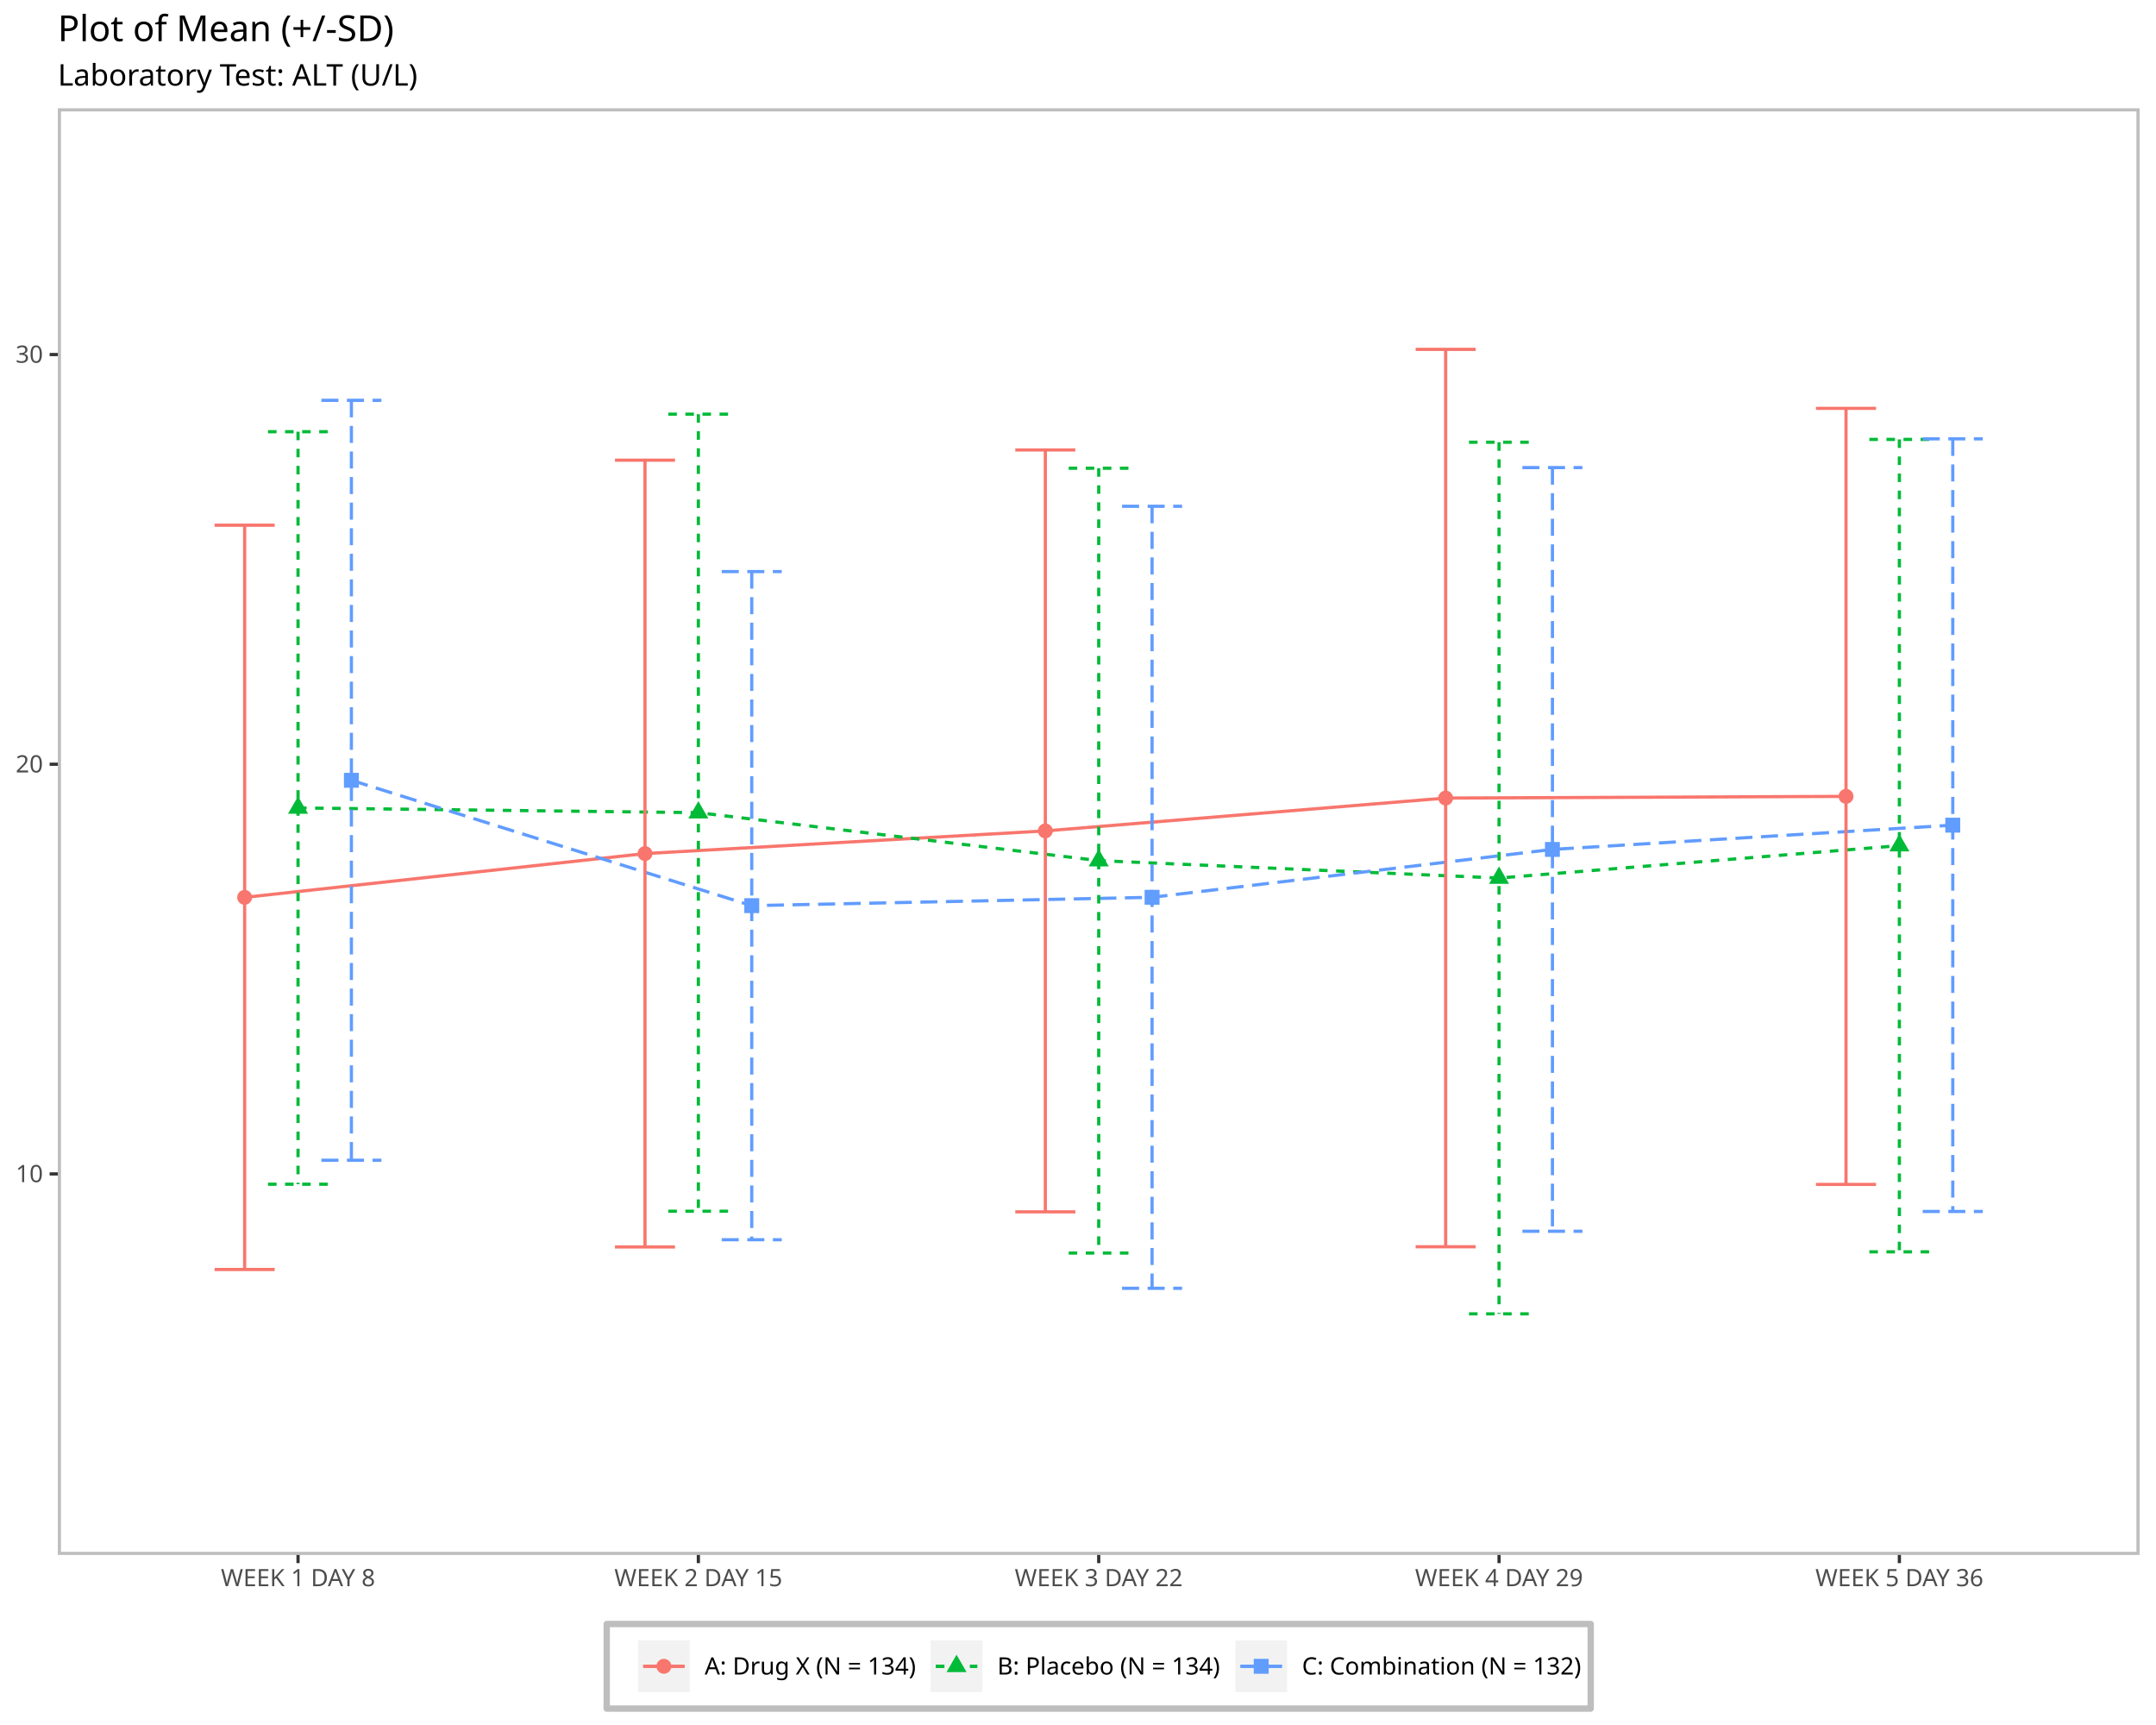
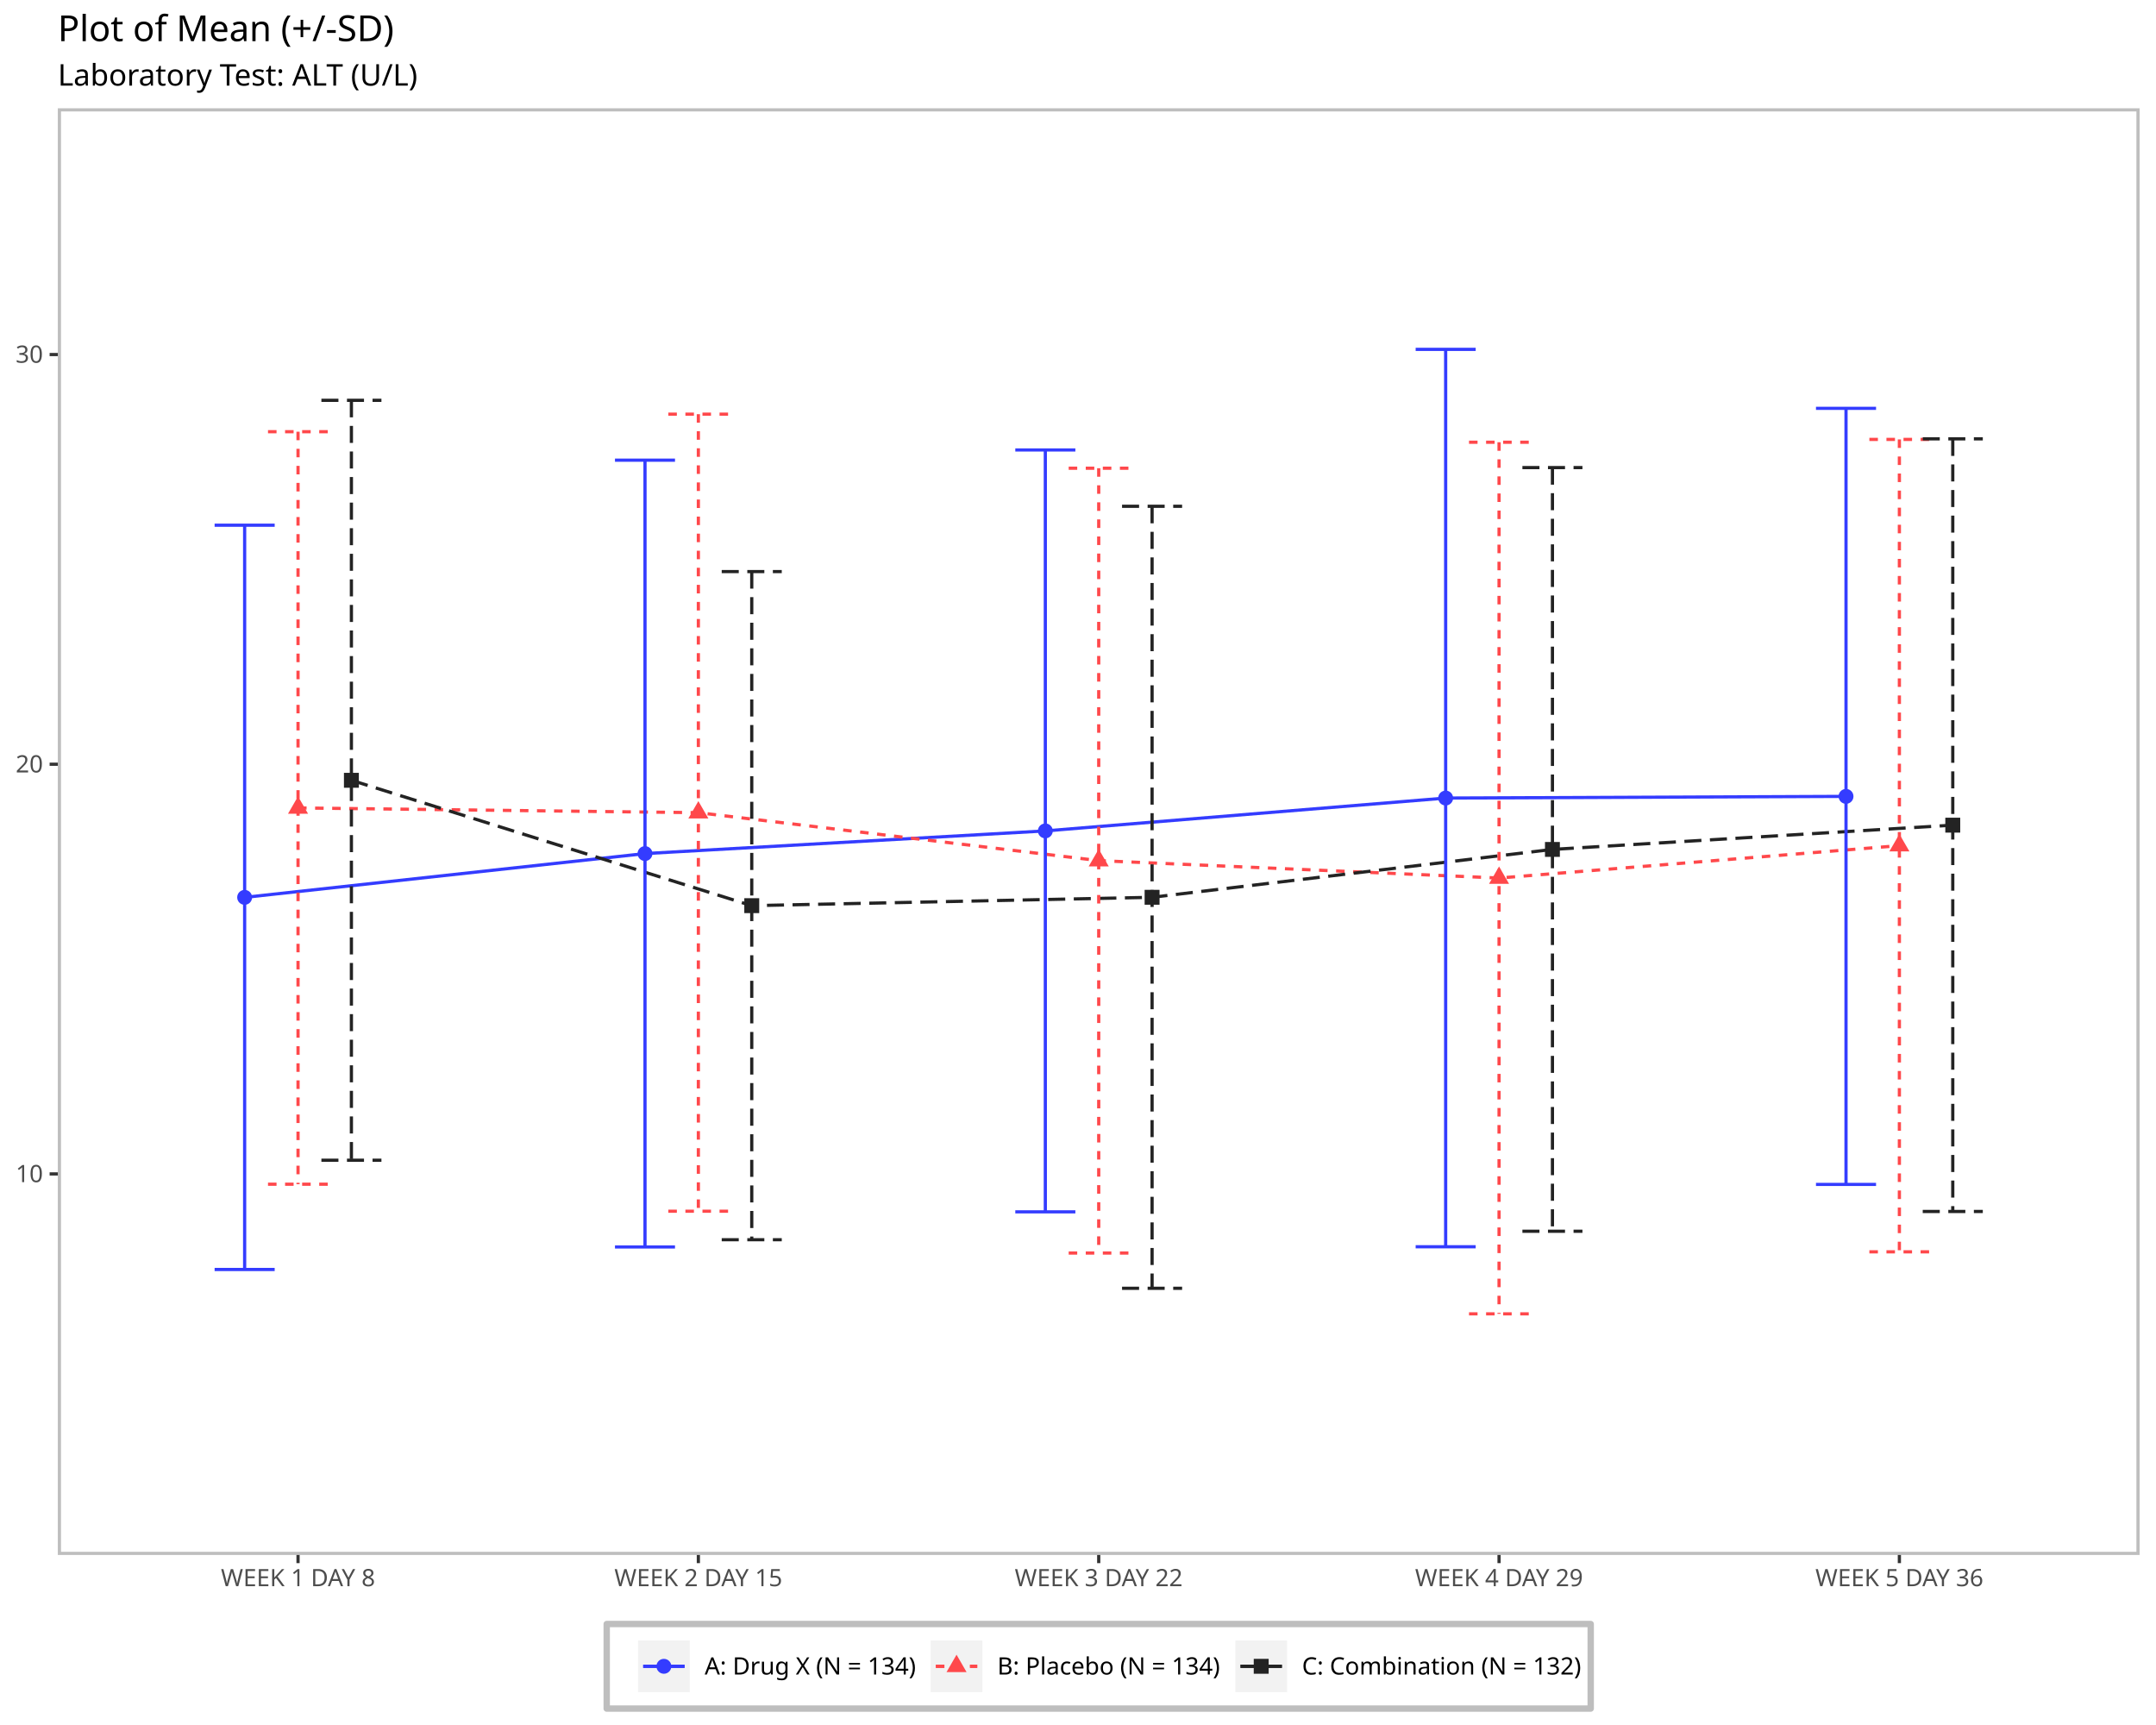
<svg xmlns="http://www.w3.org/2000/svg" class="svglite" data-engine-version="2.0" width="720.00pt" height="576.00pt" viewBox="0 0 720.00 576.00">
  <defs>
    <style type="text/css">
    .svglite line, .svglite polyline, .svglite polygon, .svglite path, .svglite rect, .svglite circle {
      fill: none;
      stroke: #000000;
      stroke-linecap: round;
      stroke-linejoin: round;
      stroke-miterlimit: 10.00;
    }
  </style>
  </defs>
  <rect width="100%" height="100%" style="stroke: none; fill: #FFFFFF;" />
  <defs>
    <clipPath id="cpMC4wMHw3MjAuMDB8MC4wMHw1NzYuMDA=">
      <rect x="0.00" y="0.00" width="720.00" height="576.00" />
    </clipPath>
  </defs>
  <g clip-path="url(#cpMC4wMHw3MjAuMDB8MC4wMHw1NzYuMDA=)">
    <rect x="0.00" y="0.00" width="720.00" height="576.00" style="stroke-width: 1.07; stroke: #FFFFFF; fill: #FFFFFF;" />
  </g>
  <defs>
    <clipPath id="cpMTkuMzF8NzE0LjUyfDM2LjE1fDUxOS4yMg==">
      <rect x="19.31" y="36.15" width="695.21" height="483.08" />
    </clipPath>
  </defs>
  <g clip-path="url(#cpMTkuMzF8NzE0LjUyfDM2LjE1fDUxOS4yMg==)">
-     <circle cx="81.70" cy="299.64" r="2.49" style="stroke-width: 0.71; stroke: none; fill: #F8766D;" />
-     <circle cx="215.40" cy="285.02" r="2.49" style="stroke-width: 0.71; stroke: none; fill: #F8766D;" />
-     <circle cx="349.09" cy="277.45" r="2.49" style="stroke-width: 0.71; stroke: none; fill: #F8766D;" />
-     <circle cx="482.78" cy="266.48" r="2.49" style="stroke-width: 0.71; stroke: none; fill: #F8766D;" />
-     <circle cx="616.48" cy="265.92" r="2.49" style="stroke-width: 0.71; stroke: none; fill: #F8766D;" />
-     <polygon points="99.53,265.91 102.88,271.72 96.18,271.72 " style="stroke-width: 0.71; stroke: none; fill: #00BA38;" />
-     <polygon points="233.22,267.50 236.57,273.30 229.87,273.30 " style="stroke-width: 0.71; stroke: none; fill: #00BA38;" />
-     <polygon points="366.92,283.50 370.27,289.31 363.56,289.31 " style="stroke-width: 0.71; stroke: none; fill: #00BA38;" />
-     <polygon points="500.61,289.32 503.96,295.13 497.26,295.13 " style="stroke-width: 0.71; stroke: none; fill: #00BA38;" />
-     <polygon points="634.30,278.50 637.66,284.30 630.95,284.30 " style="stroke-width: 0.71; stroke: none; fill: #00BA38;" />
-     <polygon points="114.86,263.04 119.84,263.04 119.84,258.06 114.86,258.06 " style="stroke-width: 0.71; stroke: none; fill: #619CFF;" />
-     <polygon points="248.56,304.90 253.54,304.90 253.54,299.92 248.56,299.92 " style="stroke-width: 0.71; stroke: none; fill: #619CFF;" />
-     <polygon points="382.25,302.10 387.23,302.10 387.23,297.13 382.25,297.13 " style="stroke-width: 0.71; stroke: none; fill: #619CFF;" />
-     <polygon points="515.95,286.12 520.92,286.12 520.92,281.15 515.95,281.15 " style="stroke-width: 0.71; stroke: none; fill: #619CFF;" />
-     <polygon points="649.64,278.02 654.62,278.02 654.62,273.04 649.64,273.04 " style="stroke-width: 0.71; stroke: none; fill: #619CFF;" />
-     <polyline points="81.70,299.64 215.40,285.02 349.09,277.45 482.78,266.48 616.48,265.92 " style="stroke-width: 1.07; stroke: #F8766D; stroke-linecap: butt;" />
-     <polyline points="99.53,269.78 233.22,271.36 366.92,287.37 500.61,293.19 634.30,282.37 " style="stroke-width: 1.07; stroke: #00BA38; stroke-dasharray: 2.85,2.85; stroke-linecap: butt;" />
-     <polyline points="117.35,260.55 251.05,302.41 384.74,299.62 518.44,283.63 652.13,275.53 " style="stroke-width: 1.07; stroke: #619CFF; stroke-dasharray: 5.69,2.85; stroke-linecap: butt;" />
-     <polyline points="71.67,175.38 91.73,175.38 " style="stroke-width: 1.07; stroke: #F8766D; stroke-linecap: butt;" />
-     <polyline points="81.70,175.38 81.70,423.90 " style="stroke-width: 1.07; stroke: #F8766D; stroke-linecap: butt;" />
-     <polyline points="71.67,423.90 91.73,423.90 " style="stroke-width: 1.07; stroke: #F8766D; stroke-linecap: butt;" />
-     <polyline points="205.37,153.65 225.42,153.65 " style="stroke-width: 1.07; stroke: #F8766D; stroke-linecap: butt;" />
-     <polyline points="215.40,153.65 215.40,416.38 " style="stroke-width: 1.07; stroke: #F8766D; stroke-linecap: butt;" />
-     <polyline points="205.37,416.38 225.42,416.38 " style="stroke-width: 1.07; stroke: #F8766D; stroke-linecap: butt;" />
-     <polyline points="339.06,150.25 359.12,150.25 " style="stroke-width: 1.07; stroke: #F8766D; stroke-linecap: butt;" />
-     <polyline points="349.09,150.25 349.09,404.65 " style="stroke-width: 1.07; stroke: #F8766D; stroke-linecap: butt;" />
-     <polyline points="339.06,404.65 359.12,404.65 " style="stroke-width: 1.07; stroke: #F8766D; stroke-linecap: butt;" />
-     <polyline points="472.76,116.66 492.81,116.66 " style="stroke-width: 1.07; stroke: #F8766D; stroke-linecap: butt;" />
-     <polyline points="482.78,116.66 482.78,416.31 " style="stroke-width: 1.07; stroke: #F8766D; stroke-linecap: butt;" />
-     <polyline points="472.76,416.31 492.81,416.31 " style="stroke-width: 1.07; stroke: #F8766D; stroke-linecap: butt;" />
-     <polyline points="606.45,136.35 626.51,136.35 " style="stroke-width: 1.07; stroke: #F8766D; stroke-linecap: butt;" />
-     <polyline points="616.48,136.35 616.48,395.49 " style="stroke-width: 1.07; stroke: #F8766D; stroke-linecap: butt;" />
-     <polyline points="606.45,395.49 626.51,395.49 " style="stroke-width: 1.07; stroke: #F8766D; stroke-linecap: butt;" />
-     <polyline points="89.50,144.15 109.55,144.15 " style="stroke-width: 1.07; stroke: #00BA38; stroke-dasharray: 2.85,2.85; stroke-linecap: butt;" />
-     <polyline points="99.53,144.15 99.53,395.42 " style="stroke-width: 1.07; stroke: #00BA38; stroke-dasharray: 2.85,2.85; stroke-linecap: butt;" />
-     <polyline points="89.50,395.42 109.55,395.42 " style="stroke-width: 1.07; stroke: #00BA38; stroke-dasharray: 2.85,2.85; stroke-linecap: butt;" />
-     <polyline points="223.19,138.29 243.25,138.29 " style="stroke-width: 1.07; stroke: #00BA38; stroke-dasharray: 2.85,2.85; stroke-linecap: butt;" />
-     <polyline points="233.22,138.29 233.22,404.44 " style="stroke-width: 1.07; stroke: #00BA38; stroke-dasharray: 2.85,2.85; stroke-linecap: butt;" />
-     <polyline points="223.19,404.44 243.25,404.44 " style="stroke-width: 1.07; stroke: #00BA38; stroke-dasharray: 2.85,2.85; stroke-linecap: butt;" />
-     <polyline points="356.89,156.34 376.94,156.34 " style="stroke-width: 1.07; stroke: #00BA38; stroke-dasharray: 2.85,2.85; stroke-linecap: butt;" />
-     <polyline points="366.92,156.34 366.92,418.41 " style="stroke-width: 1.07; stroke: #00BA38; stroke-dasharray: 2.85,2.85; stroke-linecap: butt;" />
-     <polyline points="356.89,418.41 376.94,418.41 " style="stroke-width: 1.07; stroke: #00BA38; stroke-dasharray: 2.85,2.85; stroke-linecap: butt;" />
-     <polyline points="490.58,147.67 510.64,147.67 " style="stroke-width: 1.07; stroke: #00BA38; stroke-dasharray: 2.85,2.85; stroke-linecap: butt;" />
-     <polyline points="500.61,147.67 500.61,438.71 " style="stroke-width: 1.07; stroke: #00BA38; stroke-dasharray: 2.85,2.85; stroke-linecap: butt;" />
-     <polyline points="490.58,438.71 510.64,438.71 " style="stroke-width: 1.07; stroke: #00BA38; stroke-dasharray: 2.85,2.85; stroke-linecap: butt;" />
-     <polyline points="624.28,146.72 644.33,146.72 " style="stroke-width: 1.07; stroke: #00BA38; stroke-dasharray: 2.85,2.85; stroke-linecap: butt;" />
-     <polyline points="634.30,146.72 634.30,418.01 " style="stroke-width: 1.07; stroke: #00BA38; stroke-dasharray: 2.85,2.85; stroke-linecap: butt;" />
-     <polyline points="624.28,418.01 644.33,418.01 " style="stroke-width: 1.07; stroke: #00BA38; stroke-dasharray: 2.85,2.85; stroke-linecap: butt;" />
-     <polyline points="107.33,133.67 127.38,133.67 " style="stroke-width: 1.07; stroke: #619CFF; stroke-dasharray: 5.69,2.85; stroke-linecap: butt;" />
-     <polyline points="117.35,133.67 117.35,387.42 " style="stroke-width: 1.07; stroke: #619CFF; stroke-dasharray: 5.69,2.85; stroke-linecap: butt;" />
-     <polyline points="107.33,387.42 127.38,387.42 " style="stroke-width: 1.07; stroke: #619CFF; stroke-dasharray: 5.69,2.85; stroke-linecap: butt;" />
-     <polyline points="241.02,190.86 261.07,190.86 " style="stroke-width: 1.07; stroke: #619CFF; stroke-dasharray: 5.69,2.85; stroke-linecap: butt;" />
-     <polyline points="251.05,190.86 251.05,413.96 " style="stroke-width: 1.07; stroke: #619CFF; stroke-dasharray: 5.69,2.85; stroke-linecap: butt;" />
-     <polyline points="241.02,413.96 261.07,413.96 " style="stroke-width: 1.07; stroke: #619CFF; stroke-dasharray: 5.69,2.85; stroke-linecap: butt;" />
-     <polyline points="374.71,169.05 394.77,169.05 " style="stroke-width: 1.07; stroke: #619CFF; stroke-dasharray: 5.69,2.85; stroke-linecap: butt;" />
-     <polyline points="384.74,169.05 384.74,430.18 " style="stroke-width: 1.07; stroke: #619CFF; stroke-dasharray: 5.69,2.85; stroke-linecap: butt;" />
-     <polyline points="374.71,430.18 394.77,430.18 " style="stroke-width: 1.07; stroke: #619CFF; stroke-dasharray: 5.69,2.85; stroke-linecap: butt;" />
-     <polyline points="508.41,156.14 528.46,156.14 " style="stroke-width: 1.07; stroke: #619CFF; stroke-dasharray: 5.69,2.85; stroke-linecap: butt;" />
-     <polyline points="518.44,156.14 518.44,411.13 " style="stroke-width: 1.07; stroke: #619CFF; stroke-dasharray: 5.69,2.85; stroke-linecap: butt;" />
-     <polyline points="508.41,411.13 528.46,411.13 " style="stroke-width: 1.07; stroke: #619CFF; stroke-dasharray: 5.69,2.85; stroke-linecap: butt;" />
-     <polyline points="642.10,146.54 662.16,146.54 " style="stroke-width: 1.07; stroke: #619CFF; stroke-dasharray: 5.69,2.85; stroke-linecap: butt;" />
-     <polyline points="652.13,146.54 652.13,404.53 " style="stroke-width: 1.07; stroke: #619CFF; stroke-dasharray: 5.69,2.85; stroke-linecap: butt;" />
-     <polyline points="642.10,404.53 662.16,404.53 " style="stroke-width: 1.07; stroke: #619CFF; stroke-dasharray: 5.69,2.85; stroke-linecap: butt;" />
+     <circle cx="81.70" cy="299.64" r="2.49" style="stroke-width: 0.71; stroke: none; fill: #343CFF;" />
+     <circle cx="215.40" cy="285.02" r="2.49" style="stroke-width: 0.71; stroke: none; fill: #343CFF;" />
+     <circle cx="349.09" cy="277.45" r="2.49" style="stroke-width: 0.71; stroke: none; fill: #343CFF;" />
+     <circle cx="482.78" cy="266.48" r="2.49" style="stroke-width: 0.71; stroke: none; fill: #343CFF;" />
+     <circle cx="616.48" cy="265.92" r="2.49" style="stroke-width: 0.71; stroke: none; fill: #343CFF;" />
+     <polygon points="99.53,265.91 102.88,271.72 96.18,271.72 " style="stroke-width: 0.71; stroke: none; fill: #FF484B;" />
+     <polygon points="233.22,267.50 236.57,273.30 229.87,273.30 " style="stroke-width: 0.71; stroke: none; fill: #FF484B;" />
+     <polygon points="366.92,283.50 370.27,289.31 363.56,289.31 " style="stroke-width: 0.71; stroke: none; fill: #FF484B;" />
+     <polygon points="500.61,289.32 503.96,295.13 497.26,295.13 " style="stroke-width: 0.71; stroke: none; fill: #FF484B;" />
+     <polygon points="634.30,278.50 637.66,284.30 630.95,284.30 " style="stroke-width: 0.71; stroke: none; fill: #FF484B;" />
+     <polygon points="114.86,263.04 119.84,263.04 119.84,258.06 114.86,258.06 " style="stroke-width: 0.71; stroke: none; fill: #232323;" />
+     <polygon points="248.56,304.90 253.54,304.90 253.54,299.92 248.56,299.92 " style="stroke-width: 0.71; stroke: none; fill: #232323;" />
+     <polygon points="382.25,302.10 387.23,302.10 387.23,297.13 382.25,297.13 " style="stroke-width: 0.71; stroke: none; fill: #232323;" />
+     <polygon points="515.95,286.12 520.92,286.12 520.92,281.15 515.95,281.15 " style="stroke-width: 0.71; stroke: none; fill: #232323;" />
+     <polygon points="649.64,278.02 654.62,278.02 654.62,273.04 649.64,273.04 " style="stroke-width: 0.71; stroke: none; fill: #232323;" />
+     <polyline points="81.70,299.64 215.40,285.02 349.09,277.45 482.78,266.48 616.48,265.92 " style="stroke-width: 1.07; stroke: #343CFF; stroke-linecap: butt;" />
+     <polyline points="99.53,269.78 233.22,271.36 366.92,287.37 500.61,293.19 634.30,282.37 " style="stroke-width: 1.07; stroke: #FF484B; stroke-dasharray: 2.85,2.85; stroke-linecap: butt;" />
+     <polyline points="117.35,260.55 251.05,302.41 384.74,299.62 518.44,283.63 652.13,275.53 " style="stroke-width: 1.07; stroke: #232323; stroke-dasharray: 5.69,2.85; stroke-linecap: butt;" />
+     <polyline points="71.67,175.38 91.73,175.38 " style="stroke-width: 1.07; stroke: #343CFF; stroke-linecap: butt;" />
+     <polyline points="81.70,175.38 81.70,423.90 " style="stroke-width: 1.07; stroke: #343CFF; stroke-linecap: butt;" />
+     <polyline points="71.67,423.90 91.73,423.90 " style="stroke-width: 1.07; stroke: #343CFF; stroke-linecap: butt;" />
+     <polyline points="205.37,153.65 225.42,153.65 " style="stroke-width: 1.07; stroke: #343CFF; stroke-linecap: butt;" />
+     <polyline points="215.40,153.65 215.40,416.38 " style="stroke-width: 1.07; stroke: #343CFF; stroke-linecap: butt;" />
+     <polyline points="205.37,416.38 225.42,416.38 " style="stroke-width: 1.07; stroke: #343CFF; stroke-linecap: butt;" />
+     <polyline points="339.06,150.25 359.12,150.25 " style="stroke-width: 1.07; stroke: #343CFF; stroke-linecap: butt;" />
+     <polyline points="349.09,150.25 349.09,404.65 " style="stroke-width: 1.07; stroke: #343CFF; stroke-linecap: butt;" />
+     <polyline points="339.06,404.65 359.12,404.65 " style="stroke-width: 1.07; stroke: #343CFF; stroke-linecap: butt;" />
+     <polyline points="472.76,116.66 492.81,116.66 " style="stroke-width: 1.07; stroke: #343CFF; stroke-linecap: butt;" />
+     <polyline points="482.78,116.66 482.78,416.31 " style="stroke-width: 1.07; stroke: #343CFF; stroke-linecap: butt;" />
+     <polyline points="472.76,416.31 492.81,416.31 " style="stroke-width: 1.07; stroke: #343CFF; stroke-linecap: butt;" />
+     <polyline points="606.45,136.35 626.51,136.35 " style="stroke-width: 1.07; stroke: #343CFF; stroke-linecap: butt;" />
+     <polyline points="616.48,136.35 616.48,395.49 " style="stroke-width: 1.07; stroke: #343CFF; stroke-linecap: butt;" />
+     <polyline points="606.45,395.49 626.51,395.49 " style="stroke-width: 1.07; stroke: #343CFF; stroke-linecap: butt;" />
+     <polyline points="89.50,144.15 109.55,144.15 " style="stroke-width: 1.07; stroke: #FF484B; stroke-dasharray: 2.85,2.85; stroke-linecap: butt;" />
+     <polyline points="99.53,144.15 99.53,395.42 " style="stroke-width: 1.07; stroke: #FF484B; stroke-dasharray: 2.85,2.85; stroke-linecap: butt;" />
+     <polyline points="89.50,395.42 109.55,395.42 " style="stroke-width: 1.07; stroke: #FF484B; stroke-dasharray: 2.85,2.85; stroke-linecap: butt;" />
+     <polyline points="223.19,138.29 243.25,138.29 " style="stroke-width: 1.07; stroke: #FF484B; stroke-dasharray: 2.85,2.85; stroke-linecap: butt;" />
+     <polyline points="233.22,138.29 233.22,404.44 " style="stroke-width: 1.07; stroke: #FF484B; stroke-dasharray: 2.85,2.85; stroke-linecap: butt;" />
+     <polyline points="223.19,404.44 243.25,404.44 " style="stroke-width: 1.07; stroke: #FF484B; stroke-dasharray: 2.85,2.85; stroke-linecap: butt;" />
+     <polyline points="356.89,156.34 376.94,156.34 " style="stroke-width: 1.07; stroke: #FF484B; stroke-dasharray: 2.85,2.85; stroke-linecap: butt;" />
+     <polyline points="366.92,156.34 366.92,418.41 " style="stroke-width: 1.07; stroke: #FF484B; stroke-dasharray: 2.85,2.85; stroke-linecap: butt;" />
+     <polyline points="356.89,418.41 376.94,418.41 " style="stroke-width: 1.07; stroke: #FF484B; stroke-dasharray: 2.85,2.85; stroke-linecap: butt;" />
+     <polyline points="490.58,147.67 510.64,147.67 " style="stroke-width: 1.07; stroke: #FF484B; stroke-dasharray: 2.85,2.85; stroke-linecap: butt;" />
+     <polyline points="500.61,147.67 500.61,438.71 " style="stroke-width: 1.07; stroke: #FF484B; stroke-dasharray: 2.85,2.85; stroke-linecap: butt;" />
+     <polyline points="490.58,438.71 510.64,438.71 " style="stroke-width: 1.07; stroke: #FF484B; stroke-dasharray: 2.85,2.85; stroke-linecap: butt;" />
+     <polyline points="624.28,146.72 644.33,146.72 " style="stroke-width: 1.07; stroke: #FF484B; stroke-dasharray: 2.85,2.85; stroke-linecap: butt;" />
+     <polyline points="634.30,146.72 634.30,418.01 " style="stroke-width: 1.07; stroke: #FF484B; stroke-dasharray: 2.85,2.85; stroke-linecap: butt;" />
+     <polyline points="624.28,418.01 644.33,418.01 " style="stroke-width: 1.07; stroke: #FF484B; stroke-dasharray: 2.85,2.85; stroke-linecap: butt;" />
+     <polyline points="107.33,133.67 127.38,133.67 " style="stroke-width: 1.07; stroke: #232323; stroke-dasharray: 5.69,2.85; stroke-linecap: butt;" />
+     <polyline points="117.35,133.67 117.35,387.42 " style="stroke-width: 1.07; stroke: #232323; stroke-dasharray: 5.69,2.85; stroke-linecap: butt;" />
+     <polyline points="107.33,387.42 127.38,387.42 " style="stroke-width: 1.07; stroke: #232323; stroke-dasharray: 5.69,2.85; stroke-linecap: butt;" />
+     <polyline points="241.02,190.86 261.07,190.86 " style="stroke-width: 1.07; stroke: #232323; stroke-dasharray: 5.69,2.85; stroke-linecap: butt;" />
+     <polyline points="251.05,190.86 251.05,413.96 " style="stroke-width: 1.07; stroke: #232323; stroke-dasharray: 5.69,2.85; stroke-linecap: butt;" />
+     <polyline points="241.02,413.96 261.07,413.96 " style="stroke-width: 1.07; stroke: #232323; stroke-dasharray: 5.69,2.85; stroke-linecap: butt;" />
+     <polyline points="374.71,169.05 394.77,169.05 " style="stroke-width: 1.07; stroke: #232323; stroke-dasharray: 5.69,2.85; stroke-linecap: butt;" />
+     <polyline points="384.74,169.05 384.74,430.18 " style="stroke-width: 1.07; stroke: #232323; stroke-dasharray: 5.69,2.85; stroke-linecap: butt;" />
+     <polyline points="374.71,430.18 394.77,430.18 " style="stroke-width: 1.07; stroke: #232323; stroke-dasharray: 5.69,2.85; stroke-linecap: butt;" />
+     <polyline points="508.41,156.14 528.46,156.14 " style="stroke-width: 1.07; stroke: #232323; stroke-dasharray: 5.69,2.85; stroke-linecap: butt;" />
+     <polyline points="518.44,156.14 518.44,411.13 " style="stroke-width: 1.07; stroke: #232323; stroke-dasharray: 5.69,2.85; stroke-linecap: butt;" />
+     <polyline points="508.41,411.13 528.46,411.13 " style="stroke-width: 1.07; stroke: #232323; stroke-dasharray: 5.69,2.85; stroke-linecap: butt;" />
+     <polyline points="642.10,146.54 662.16,146.54 " style="stroke-width: 1.07; stroke: #232323; stroke-dasharray: 5.69,2.85; stroke-linecap: butt;" />
+     <polyline points="652.13,146.54 652.13,404.53 " style="stroke-width: 1.07; stroke: #232323; stroke-dasharray: 5.69,2.85; stroke-linecap: butt;" />
+     <polyline points="642.10,404.53 662.16,404.53 " style="stroke-width: 1.07; stroke: #232323; stroke-dasharray: 5.69,2.85; stroke-linecap: butt;" />
    <rect x="19.31" y="36.15" width="695.21" height="483.08" style="stroke-width: 2.13; stroke: #BEBEBE;" />
  </g>
  <g clip-path="url(#cpMC4wMHw3MjAuMDB8MC4wMHw1NzYuMDA=)">
    <text x="14.38" y="394.74" text-anchor="end" style="font-size: 8.00px; fill: #4D4D4D; font-family: sans;" textLength="8.90px" lengthAdjust="spacingAndGlyphs">10</text>
    <text x="14.38" y="257.93" text-anchor="end" style="font-size: 8.00px; fill: #4D4D4D; font-family: sans;" textLength="8.90px" lengthAdjust="spacingAndGlyphs">20</text>
    <text x="14.38" y="121.13" text-anchor="end" style="font-size: 8.00px; fill: #4D4D4D; font-family: sans;" textLength="8.90px" lengthAdjust="spacingAndGlyphs">30</text>
    <polyline points="16.57,391.99 19.31,391.99 " style="stroke-width: 1.07; stroke: #333333; stroke-linecap: butt;" />
    <polyline points="16.57,255.18 19.31,255.18 " style="stroke-width: 1.07; stroke: #333333; stroke-linecap: butt;" />
    <polyline points="16.57,118.38 19.31,118.38 " style="stroke-width: 1.07; stroke: #333333; stroke-linecap: butt;" />
    <polyline points="99.53,521.96 99.53,519.22 " style="stroke-width: 1.07; stroke: #333333; stroke-linecap: butt;" />
    <polyline points="233.22,521.96 233.22,519.22 " style="stroke-width: 1.07; stroke: #333333; stroke-linecap: butt;" />
    <polyline points="366.92,521.96 366.92,519.22 " style="stroke-width: 1.07; stroke: #333333; stroke-linecap: butt;" />
    <polyline points="500.61,521.96 500.61,519.22 " style="stroke-width: 1.07; stroke: #333333; stroke-linecap: butt;" />
    <polyline points="634.30,521.96 634.30,519.22 " style="stroke-width: 1.07; stroke: #333333; stroke-linecap: butt;" />
    <text x="99.53" y="529.66" text-anchor="middle" style="font-size: 8.00px; fill: #4D4D4D; font-family: sans;" textLength="55.58px" lengthAdjust="spacingAndGlyphs">WEEK 1 DAY 8</text>
    <text x="233.22" y="529.66" text-anchor="middle" style="font-size: 8.00px; fill: #4D4D4D; font-family: sans;" textLength="60.03px" lengthAdjust="spacingAndGlyphs">WEEK 2 DAY 15</text>
    <text x="366.92" y="529.66" text-anchor="middle" style="font-size: 8.00px; fill: #4D4D4D; font-family: sans;" textLength="60.03px" lengthAdjust="spacingAndGlyphs">WEEK 3 DAY 22</text>
    <text x="500.61" y="529.66" text-anchor="middle" style="font-size: 8.00px; fill: #4D4D4D; font-family: sans;" textLength="60.03px" lengthAdjust="spacingAndGlyphs">WEEK 4 DAY 29</text>
    <text x="634.30" y="529.66" text-anchor="middle" style="font-size: 8.00px; fill: #4D4D4D; font-family: sans;" textLength="60.03px" lengthAdjust="spacingAndGlyphs">WEEK 5 DAY 36</text>
    <rect x="202.61" y="542.28" width="328.61" height="28.24" style="stroke-width: 2.13; stroke: #BEBEBE;" />
    <rect x="213.07" y="547.76" width="17.28" height="17.28" style="stroke-width: 1.07; stroke: none; fill: #F2F2F2;" />
-     <circle cx="221.71" cy="556.40" r="2.49" style="stroke-width: 0.71; stroke: none; fill: #F8766D;" />
-     <line x1="214.80" y1="556.40" x2="228.62" y2="556.40" style="stroke-width: 1.07; stroke: #F8766D; stroke-linecap: butt;" />
-     <line x1="214.80" y1="556.40" x2="228.62" y2="556.40" style="stroke-width: 1.07; stroke: #F8766D; stroke-linecap: butt;" />
+     <circle cx="221.71" cy="556.40" r="2.49" style="stroke-width: 0.71; stroke: none; fill: #343CFF;" />
+     <line x1="214.80" y1="556.40" x2="228.62" y2="556.40" style="stroke-width: 1.07; stroke: #343CFF; stroke-linecap: butt;" />
+     <line x1="214.80" y1="556.40" x2="228.62" y2="556.40" style="stroke-width: 1.07; stroke: #343CFF; stroke-linecap: butt;" />
    <rect x="310.80" y="547.76" width="17.28" height="17.28" style="stroke-width: 1.07; stroke: none; fill: #F2F2F2;" />
-     <polygon points="319.44,552.53 322.79,558.34 316.09,558.34 " style="stroke-width: 0.71; stroke: none; fill: #00BA38;" />
-     <line x1="312.53" y1="556.40" x2="326.35" y2="556.40" style="stroke-width: 1.07; stroke: #00BA38; stroke-dasharray: 2.85,2.85; stroke-linecap: butt;" />
-     <line x1="312.53" y1="556.40" x2="326.35" y2="556.40" style="stroke-width: 1.07; stroke: #00BA38; stroke-dasharray: 2.85,2.85; stroke-linecap: butt;" />
+     <polygon points="319.44,552.53 322.79,558.34 316.09,558.34 " style="stroke-width: 0.71; stroke: none; fill: #FF484B;" />
+     <line x1="312.53" y1="556.40" x2="326.35" y2="556.40" style="stroke-width: 1.07; stroke: #FF484B; stroke-dasharray: 2.85,2.85; stroke-linecap: butt;" />
+     <line x1="312.53" y1="556.40" x2="326.35" y2="556.40" style="stroke-width: 1.07; stroke: #FF484B; stroke-dasharray: 2.85,2.85; stroke-linecap: butt;" />
    <rect x="412.54" y="547.76" width="17.28" height="17.28" style="stroke-width: 1.07; stroke: none; fill: #F2F2F2;" />
-     <polygon points="418.69,558.89 423.67,558.89 423.67,553.91 418.69,553.91 " style="stroke-width: 0.71; stroke: none; fill: #619CFF;" />
-     <line x1="414.27" y1="556.40" x2="428.09" y2="556.40" style="stroke-width: 1.07; stroke: #619CFF; stroke-dasharray: 5.69,2.85; stroke-linecap: butt;" />
-     <line x1="414.27" y1="556.40" x2="428.09" y2="556.40" style="stroke-width: 1.07; stroke: #619CFF; stroke-dasharray: 5.69,2.85; stroke-linecap: butt;" />
+     <polygon points="418.69,558.89 423.67,558.89 423.67,553.91 418.69,553.91 " style="stroke-width: 0.71; stroke: none; fill: #232323;" />
+     <line x1="414.27" y1="556.40" x2="428.09" y2="556.40" style="stroke-width: 1.07; stroke: #232323; stroke-dasharray: 5.69,2.85; stroke-linecap: butt;" />
+     <line x1="414.27" y1="556.40" x2="428.09" y2="556.40" style="stroke-width: 1.07; stroke: #232323; stroke-dasharray: 5.69,2.85; stroke-linecap: butt;" />
    <text x="235.33" y="559.15" style="font-size: 8.00px; font-family: sans;" textLength="70.48px" lengthAdjust="spacingAndGlyphs">A: Drug X (N = 134)</text>
    <text x="333.06" y="559.15" style="font-size: 8.00px; font-family: sans;" textLength="74.50px" lengthAdjust="spacingAndGlyphs">B: Placebo (N = 134)</text>
    <text x="434.80" y="559.15" style="font-size: 8.00px; font-family: sans;" textLength="90.94px" lengthAdjust="spacingAndGlyphs">C: Combination (N = 132)</text>
    <text x="19.31" y="28.59" style="font-size: 10.00px; font-family: sans;" textLength="118.94px" lengthAdjust="spacingAndGlyphs">Laboratory Test: ALT (U/L)</text>
    <text x="19.31" y="13.74" style="font-size: 12.00px; font-family: sans;" textLength="109.72px" lengthAdjust="spacingAndGlyphs">Plot of Mean (+/-SD)</text>
  </g>
</svg>
